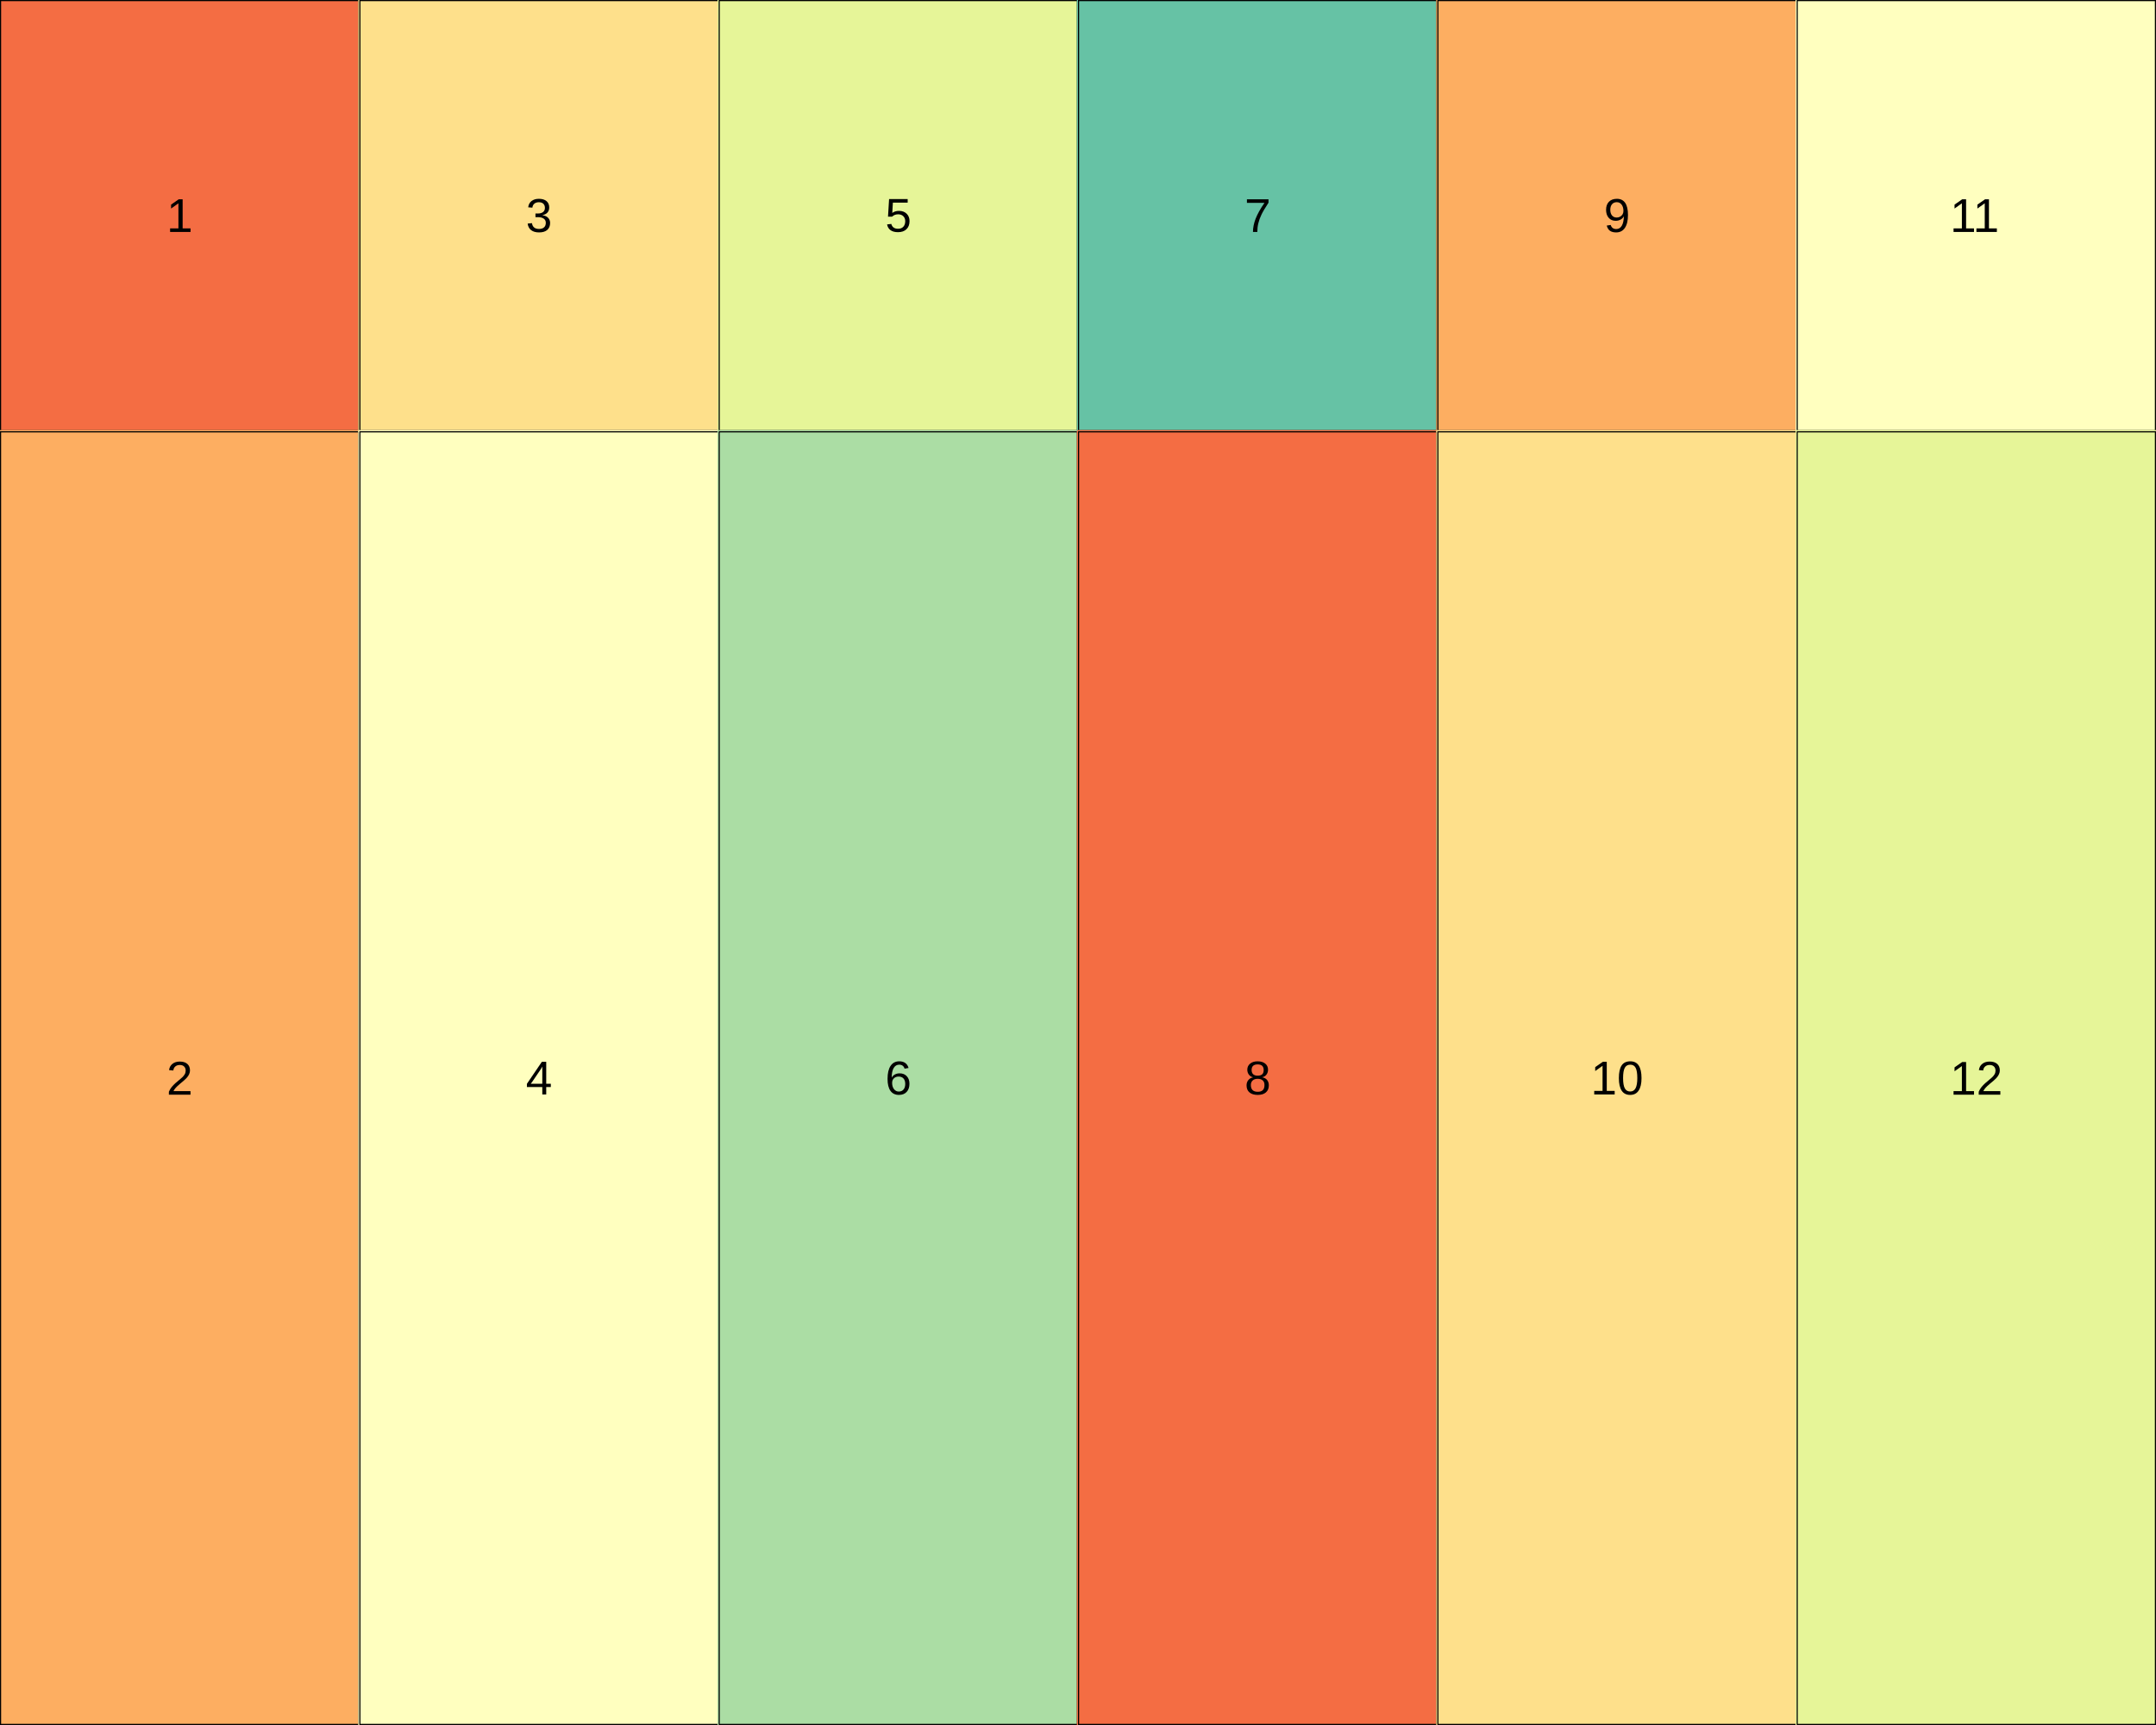
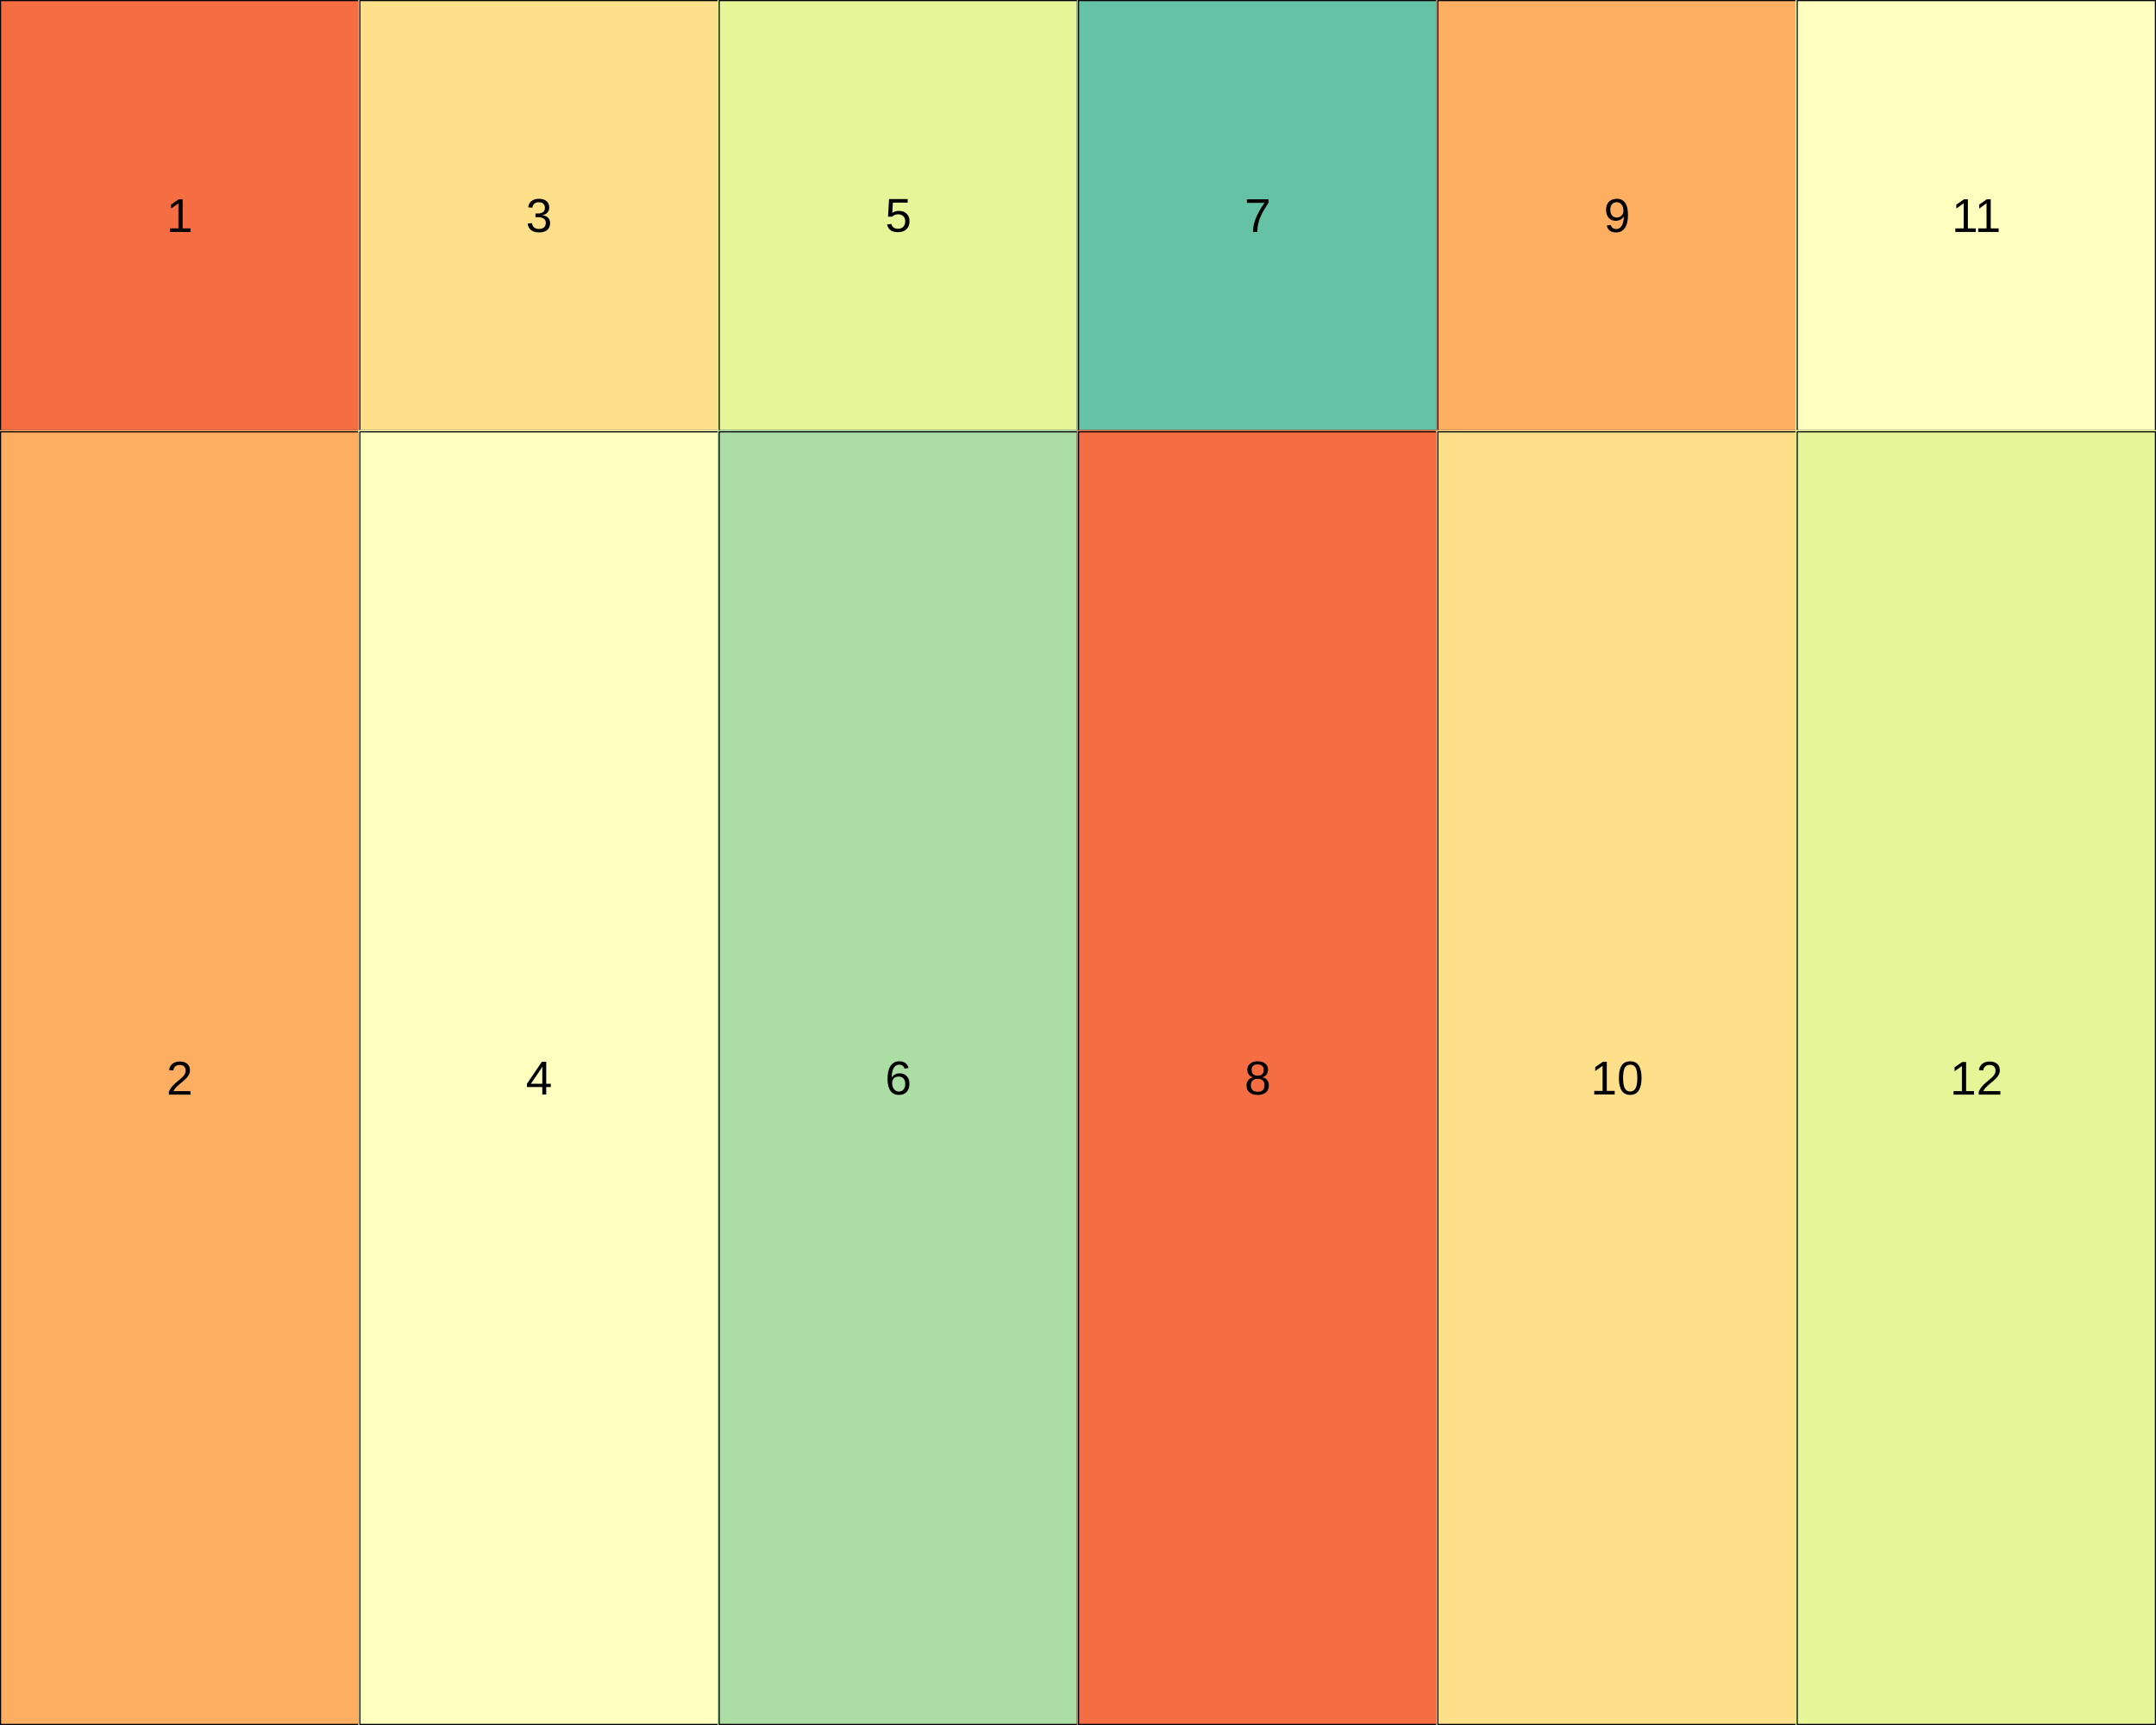
<svg xmlns="http://www.w3.org/2000/svg" viewBox="0 0 720.00 576.00">
  <defs>
    <style type="text/css">
-     line, polyline, path, rect, circle {
+     line, polyline, polygon, path, rect, circle {
      fill: none;
      stroke: #000000;
      stroke-linecap: round;
      stroke-linejoin: round;
      stroke-miterlimit: 10.00;
    }
  </style>
  </defs>
  <rect width="100%" height="100%" style="stroke: none; fill: #FFFFFF;" />
  <polyline points="0.00,144.00 120.00,144.00 120.00,0.00 0.00,0.00 0.00,144.00 " style="stroke-width: 0.75; stroke: #F46D43;" />
  <defs>
-     <clipPath id="cpMy45OTY4ZS0xNHwxMjB8MTQ0fDA=">
+     <clipPath id="cpMC4wMHwxMjAuMDB8MTQ0LjAwfDAuMDA=">
      <rect x="0.00" y="0.00" width="120.00" height="144.00" />
    </clipPath>
  </defs>
-   <rect x="0.00" y="0.00" width="120.00" height="144.00" style="stroke-width: 0.75; fill: #F46D43;" clip-path="url(#cpMy45OTY4ZS0xNHwxMjB8MTQ0fDA=)" />
-   <g clip-path="url(#cpMy45OTY4ZS0xNHwxMjB8MTQ0fDA=)">
-     <text x="55.60" y="77.45" style="font-size: 15.84px; font-family: Liberation Sans;" textLength="8.81px" lengthAdjust="spacingAndGlyphs">1</text>
-   </g>
-   <defs>
-     <clipPath id="cpMy45OTY4ZS0xNHwxMjB8NTc2fDE0NA==">
+   <rect x="0.00" y="0.00" width="120.00" height="144.00" style="stroke-width: 0.75; fill: #F46D43;" clip-path="url(#cpMC4wMHwxMjAuMDB8MTQ0LjAwfDAuMDA=)" />
+   <g clip-path="url(#cpMC4wMHwxMjAuMDB8MTQ0LjAwfDAuMDA=)">
+     <text x="55.60" y="77.45" style="font-size: 15.84px; font-family: Liberation Sans;" textLength="8.80px" lengthAdjust="spacingAndGlyphs">1</text>
+   </g>
+   <defs>
+     <clipPath id="cpMC4wMHwxMjAuMDB8NTc2LjAwfDE0NC4wMA==">
      <rect x="0.00" y="144.00" width="120.00" height="432.00" />
    </clipPath>
  </defs>
  <defs>
-     <clipPath id="cpMHw3MjB8NTc2fDA=">
-       <rect x="0.00" y="0.00" width="720.00" height="576.00" />
-     </clipPath>
-   </defs>
-   <polyline points="0.00,576.00 120.00,576.00 120.00,144.00 0.00,144.00 0.00,576.00 " style="stroke-width: 0.75; stroke: #FDAE61;" clip-path="url(#cpMHw3MjB8NTc2fDA=)" />
-   <defs>
-     <clipPath id="cpMy45OTY4ZS0xNHwxMjB8NTc2fDE0NA==">
+     <clipPath id="cpMC4wMHw3MjAuMDB8NTc2LjAwfDAuMDA=">
+       <rect x="0.00" y="0.00" width="720.00" height="576.00" />
+     </clipPath>
+   </defs>
+   <polyline points="0.00,576.00 120.00,576.00 120.00,144.00 0.00,144.00 0.00,576.00 " style="stroke-width: 0.75; stroke: #FDAE61;" clip-path="url(#cpMC4wMHw3MjAuMDB8NTc2LjAwfDAuMDA=)" />
+   <defs>
+     <clipPath id="cpMC4wMHwxMjAuMDB8NTc2LjAwfDE0NC4wMA==">
      <rect x="0.00" y="144.00" width="120.00" height="432.00" />
    </clipPath>
  </defs>
-   <rect x="0.00" y="144.00" width="120.00" height="432.00" style="stroke-width: 0.75; fill: #FDAE61;" clip-path="url(#cpMy45OTY4ZS0xNHwxMjB8NTc2fDE0NA==)" />
-   <g clip-path="url(#cpMy45OTY4ZS0xNHwxMjB8NTc2fDE0NA==)">
-     <text x="55.60" y="365.53" style="font-size: 15.84px; font-family: Liberation Sans;" textLength="8.81px" lengthAdjust="spacingAndGlyphs">2</text>
-   </g>
-   <defs>
-     <clipPath id="cpMTIwfDI0MHwxNDR8MA==">
+   <rect x="0.00" y="144.00" width="120.00" height="432.00" style="stroke-width: 0.75; fill: #FDAE61;" clip-path="url(#cpMC4wMHwxMjAuMDB8NTc2LjAwfDE0NC4wMA==)" />
+   <g clip-path="url(#cpMC4wMHwxMjAuMDB8NTc2LjAwfDE0NC4wMA==)">
+     <text x="55.60" y="365.52" style="font-size: 15.84px; font-family: Liberation Sans;" textLength="8.80px" lengthAdjust="spacingAndGlyphs">2</text>
+   </g>
+   <defs>
+     <clipPath id="cpMTIwLjAwfDI0MC4wMHwxNDQuMDB8MC4wMA==">
      <rect x="120.00" y="0.00" width="120.00" height="144.00" />
    </clipPath>
  </defs>
  <defs>
-     <clipPath id="cpMHw3MjB8NTc2fDA=">
-       <rect x="0.00" y="0.00" width="720.00" height="576.00" />
-     </clipPath>
-   </defs>
-   <polyline points="120.00,144.00 240.00,144.00 240.00,0.00 120.00,0.00 120.00,144.00 " style="stroke-width: 0.75; stroke: #FEE08B;" clip-path="url(#cpMHw3MjB8NTc2fDA=)" />
-   <defs>
-     <clipPath id="cpMTIwfDI0MHwxNDR8MA==">
+     <clipPath id="cpMC4wMHw3MjAuMDB8NTc2LjAwfDAuMDA=">
+       <rect x="0.00" y="0.00" width="720.00" height="576.00" />
+     </clipPath>
+   </defs>
+   <polyline points="120.00,144.00 240.00,144.00 240.00,0.00 120.00,0.00 120.00,144.00 " style="stroke-width: 0.75; stroke: #FEE08B;" clip-path="url(#cpMC4wMHw3MjAuMDB8NTc2LjAwfDAuMDA=)" />
+   <defs>
+     <clipPath id="cpMTIwLjAwfDI0MC4wMHwxNDQuMDB8MC4wMA==">
      <rect x="120.00" y="0.00" width="120.00" height="144.00" />
    </clipPath>
  </defs>
-   <rect x="120.00" y="0.00" width="120.00" height="144.00" style="stroke-width: 0.75; fill: #FEE08B;" clip-path="url(#cpMTIwfDI0MHwxNDR8MA==)" />
-   <g clip-path="url(#cpMTIwfDI0MHwxNDR8MA==)">
-     <text x="175.60" y="77.45" style="font-size: 15.84px; font-family: Liberation Sans;" textLength="8.81px" lengthAdjust="spacingAndGlyphs">3</text>
-   </g>
-   <defs>
-     <clipPath id="cpMTIwfDI0MHw1NzZ8MTQ0">
+   <rect x="120.00" y="0.00" width="120.00" height="144.00" style="stroke-width: 0.75; fill: #FEE08B;" clip-path="url(#cpMTIwLjAwfDI0MC4wMHwxNDQuMDB8MC4wMA==)" />
+   <g clip-path="url(#cpMTIwLjAwfDI0MC4wMHwxNDQuMDB8MC4wMA==)">
+     <text x="175.60" y="77.45" style="font-size: 15.84px; font-family: Liberation Sans;" textLength="8.80px" lengthAdjust="spacingAndGlyphs">3</text>
+   </g>
+   <defs>
+     <clipPath id="cpMTIwLjAwfDI0MC4wMHw1NzYuMDB8MTQ0LjAw">
      <rect x="120.00" y="144.00" width="120.00" height="432.00" />
    </clipPath>
  </defs>
  <defs>
-     <clipPath id="cpMHw3MjB8NTc2fDA=">
-       <rect x="0.00" y="0.00" width="720.00" height="576.00" />
-     </clipPath>
-   </defs>
-   <polyline points="120.00,576.00 240.00,576.00 240.00,144.00 120.00,144.00 120.00,576.00 " style="stroke-width: 0.75; stroke: #FFFFBF;" clip-path="url(#cpMHw3MjB8NTc2fDA=)" />
-   <defs>
-     <clipPath id="cpMTIwfDI0MHw1NzZ8MTQ0">
+     <clipPath id="cpMC4wMHw3MjAuMDB8NTc2LjAwfDAuMDA=">
+       <rect x="0.00" y="0.00" width="720.00" height="576.00" />
+     </clipPath>
+   </defs>
+   <polyline points="120.00,576.00 240.00,576.00 240.00,144.00 120.00,144.00 120.00,576.00 " style="stroke-width: 0.75; stroke: #FFFFBF;" clip-path="url(#cpMC4wMHw3MjAuMDB8NTc2LjAwfDAuMDA=)" />
+   <defs>
+     <clipPath id="cpMTIwLjAwfDI0MC4wMHw1NzYuMDB8MTQ0LjAw">
      <rect x="120.00" y="144.00" width="120.00" height="432.00" />
    </clipPath>
  </defs>
-   <rect x="120.00" y="144.00" width="120.00" height="432.00" style="stroke-width: 0.75; fill: #FFFFBF;" clip-path="url(#cpMTIwfDI0MHw1NzZ8MTQ0)" />
-   <g clip-path="url(#cpMTIwfDI0MHw1NzZ8MTQ0)">
-     <text x="175.60" y="365.45" style="font-size: 15.84px; font-family: Liberation Sans;" textLength="8.81px" lengthAdjust="spacingAndGlyphs">4</text>
-   </g>
-   <defs>
-     <clipPath id="cpMjQwfDM2MHwxNDR8MA==">
+   <rect x="120.00" y="144.00" width="120.00" height="432.00" style="stroke-width: 0.75; fill: #FFFFBF;" clip-path="url(#cpMTIwLjAwfDI0MC4wMHw1NzYuMDB8MTQ0LjAw)" />
+   <g clip-path="url(#cpMTIwLjAwfDI0MC4wMHw1NzYuMDB8MTQ0LjAw)">
+     <text x="175.60" y="365.45" style="font-size: 15.84px; font-family: Liberation Sans;" textLength="8.80px" lengthAdjust="spacingAndGlyphs">4</text>
+   </g>
+   <defs>
+     <clipPath id="cpMjQwLjAwfDM2MC4wMHwxNDQuMDB8MC4wMA==">
      <rect x="240.00" y="0.00" width="120.00" height="144.00" />
    </clipPath>
  </defs>
  <defs>
-     <clipPath id="cpMHw3MjB8NTc2fDA=">
-       <rect x="0.00" y="0.00" width="720.00" height="576.00" />
-     </clipPath>
-   </defs>
-   <polyline points="240.00,144.00 360.00,144.00 360.00,0.00 240.00,0.00 240.00,144.00 " style="stroke-width: 0.75; stroke: #E6F598;" clip-path="url(#cpMHw3MjB8NTc2fDA=)" />
-   <defs>
-     <clipPath id="cpMjQwfDM2MHwxNDR8MA==">
+     <clipPath id="cpMC4wMHw3MjAuMDB8NTc2LjAwfDAuMDA=">
+       <rect x="0.00" y="0.00" width="720.00" height="576.00" />
+     </clipPath>
+   </defs>
+   <polyline points="240.00,144.00 360.00,144.00 360.00,0.00 240.00,0.00 240.00,144.00 " style="stroke-width: 0.75; stroke: #E6F598;" clip-path="url(#cpMC4wMHw3MjAuMDB8NTc2LjAwfDAuMDA=)" />
+   <defs>
+     <clipPath id="cpMjQwLjAwfDM2MC4wMHwxNDQuMDB8MC4wMA==">
      <rect x="240.00" y="0.00" width="120.00" height="144.00" />
    </clipPath>
  </defs>
-   <rect x="240.00" y="0.00" width="120.00" height="144.00" style="stroke-width: 0.75; fill: #E6F598;" clip-path="url(#cpMjQwfDM2MHwxNDR8MA==)" />
-   <g clip-path="url(#cpMjQwfDM2MHwxNDR8MA==)">
-     <text x="295.60" y="77.37" style="font-size: 15.84px; font-family: Liberation Sans;" textLength="8.81px" lengthAdjust="spacingAndGlyphs">5</text>
-   </g>
-   <defs>
-     <clipPath id="cpMjQwfDM2MHw1NzZ8MTQ0">
+   <rect x="240.00" y="0.00" width="120.00" height="144.00" style="stroke-width: 0.75; fill: #E6F598;" clip-path="url(#cpMjQwLjAwfDM2MC4wMHwxNDQuMDB8MC4wMA==)" />
+   <g clip-path="url(#cpMjQwLjAwfDM2MC4wMHwxNDQuMDB8MC4wMA==)">
+     <text x="295.60" y="77.37" style="font-size: 15.84px; font-family: Liberation Sans;" textLength="8.80px" lengthAdjust="spacingAndGlyphs">5</text>
+   </g>
+   <defs>
+     <clipPath id="cpMjQwLjAwfDM2MC4wMHw1NzYuMDB8MTQ0LjAw">
      <rect x="240.00" y="144.00" width="120.00" height="432.00" />
    </clipPath>
  </defs>
  <defs>
-     <clipPath id="cpMHw3MjB8NTc2fDA=">
-       <rect x="0.00" y="0.00" width="720.00" height="576.00" />
-     </clipPath>
-   </defs>
-   <polyline points="240.00,576.00 360.00,576.00 360.00,144.00 240.00,144.00 240.00,576.00 " style="stroke-width: 0.75; stroke: #ABDDA4;" clip-path="url(#cpMHw3MjB8NTc2fDA=)" />
-   <defs>
-     <clipPath id="cpMjQwfDM2MHw1NzZ8MTQ0">
+     <clipPath id="cpMC4wMHw3MjAuMDB8NTc2LjAwfDAuMDA=">
+       <rect x="0.00" y="0.00" width="720.00" height="576.00" />
+     </clipPath>
+   </defs>
+   <polyline points="240.00,576.00 360.00,576.00 360.00,144.00 240.00,144.00 240.00,576.00 " style="stroke-width: 0.75; stroke: #ABDDA4;" clip-path="url(#cpMC4wMHw3MjAuMDB8NTc2LjAwfDAuMDA=)" />
+   <defs>
+     <clipPath id="cpMjQwLjAwfDM2MC4wMHw1NzYuMDB8MTQ0LjAw">
      <rect x="240.00" y="144.00" width="120.00" height="432.00" />
    </clipPath>
  </defs>
-   <rect x="240.00" y="144.00" width="120.00" height="432.00" style="stroke-width: 0.75; fill: #ABDDA4;" clip-path="url(#cpMjQwfDM2MHw1NzZ8MTQ0)" />
-   <g clip-path="url(#cpMjQwfDM2MHw1NzZ8MTQ0)">
-     <text x="295.60" y="365.45" style="font-size: 15.84px; font-family: Liberation Sans;" textLength="8.81px" lengthAdjust="spacingAndGlyphs">6</text>
-   </g>
-   <defs>
-     <clipPath id="cpMzYwfDQ4MHwxNDR8MA==">
+   <rect x="240.00" y="144.00" width="120.00" height="432.00" style="stroke-width: 0.75; fill: #ABDDA4;" clip-path="url(#cpMjQwLjAwfDM2MC4wMHw1NzYuMDB8MTQ0LjAw)" />
+   <g clip-path="url(#cpMjQwLjAwfDM2MC4wMHw1NzYuMDB8MTQ0LjAw)">
+     <text x="295.60" y="365.45" style="font-size: 15.84px; font-family: Liberation Sans;" textLength="8.80px" lengthAdjust="spacingAndGlyphs">6</text>
+   </g>
+   <defs>
+     <clipPath id="cpMzYwLjAwfDQ4MC4wMHwxNDQuMDB8MC4wMA==">
      <rect x="360.00" y="0.00" width="120.00" height="144.00" />
    </clipPath>
  </defs>
  <defs>
-     <clipPath id="cpMHw3MjB8NTc2fDA=">
-       <rect x="0.00" y="0.00" width="720.00" height="576.00" />
-     </clipPath>
-   </defs>
-   <polyline points="360.00,144.00 480.00,144.00 480.00,0.00 360.00,0.00 360.00,144.00 " style="stroke-width: 0.75; stroke: #66C2A5;" clip-path="url(#cpMHw3MjB8NTc2fDA=)" />
-   <defs>
-     <clipPath id="cpMzYwfDQ4MHwxNDR8MA==">
+     <clipPath id="cpMC4wMHw3MjAuMDB8NTc2LjAwfDAuMDA=">
+       <rect x="0.00" y="0.00" width="720.00" height="576.00" />
+     </clipPath>
+   </defs>
+   <polyline points="360.00,144.00 480.00,144.00 480.00,0.00 360.00,0.00 360.00,144.00 " style="stroke-width: 0.75; stroke: #66C2A5;" clip-path="url(#cpMC4wMHw3MjAuMDB8NTc2LjAwfDAuMDA=)" />
+   <defs>
+     <clipPath id="cpMzYwLjAwfDQ4MC4wMHwxNDQuMDB8MC4wMA==">
      <rect x="360.00" y="0.00" width="120.00" height="144.00" />
    </clipPath>
  </defs>
-   <rect x="360.00" y="0.00" width="120.00" height="144.00" style="stroke-width: 0.75; fill: #66C2A5;" clip-path="url(#cpMzYwfDQ4MHwxNDR8MA==)" />
-   <g clip-path="url(#cpMzYwfDQ4MHwxNDR8MA==)">
-     <text x="415.60" y="77.45" style="font-size: 15.84px; font-family: Liberation Sans;" textLength="8.81px" lengthAdjust="spacingAndGlyphs">7</text>
-   </g>
-   <defs>
-     <clipPath id="cpMzYwfDQ4MHw1NzZ8MTQ0">
+   <rect x="360.00" y="0.00" width="120.00" height="144.00" style="stroke-width: 0.75; fill: #66C2A5;" clip-path="url(#cpMzYwLjAwfDQ4MC4wMHwxNDQuMDB8MC4wMA==)" />
+   <g clip-path="url(#cpMzYwLjAwfDQ4MC4wMHwxNDQuMDB8MC4wMA==)">
+     <text x="415.60" y="77.45" style="font-size: 15.84px; font-family: Liberation Sans;" textLength="8.80px" lengthAdjust="spacingAndGlyphs">7</text>
+   </g>
+   <defs>
+     <clipPath id="cpMzYwLjAwfDQ4MC4wMHw1NzYuMDB8MTQ0LjAw">
      <rect x="360.00" y="144.00" width="120.00" height="432.00" />
    </clipPath>
  </defs>
  <defs>
-     <clipPath id="cpMHw3MjB8NTc2fDA=">
-       <rect x="0.00" y="0.00" width="720.00" height="576.00" />
-     </clipPath>
-   </defs>
-   <polyline points="360.00,576.00 480.00,576.00 480.00,144.00 360.00,144.00 360.00,576.00 " style="stroke-width: 0.75; stroke: #F46D43;" clip-path="url(#cpMHw3MjB8NTc2fDA=)" />
-   <defs>
-     <clipPath id="cpMzYwfDQ4MHw1NzZ8MTQ0">
+     <clipPath id="cpMC4wMHw3MjAuMDB8NTc2LjAwfDAuMDA=">
+       <rect x="0.00" y="0.00" width="720.00" height="576.00" />
+     </clipPath>
+   </defs>
+   <polyline points="360.00,576.00 480.00,576.00 480.00,144.00 360.00,144.00 360.00,576.00 " style="stroke-width: 0.75; stroke: #F46D43;" clip-path="url(#cpMC4wMHw3MjAuMDB8NTc2LjAwfDAuMDA=)" />
+   <defs>
+     <clipPath id="cpMzYwLjAwfDQ4MC4wMHw1NzYuMDB8MTQ0LjAw">
      <rect x="360.00" y="144.00" width="120.00" height="432.00" />
    </clipPath>
  </defs>
-   <rect x="360.00" y="144.00" width="120.00" height="432.00" style="stroke-width: 0.75; fill: #F46D43;" clip-path="url(#cpMzYwfDQ4MHw1NzZ8MTQ0)" />
-   <g clip-path="url(#cpMzYwfDQ4MHw1NzZ8MTQ0)">
-     <text x="415.60" y="365.45" style="font-size: 15.84px; font-family: Liberation Sans;" textLength="8.81px" lengthAdjust="spacingAndGlyphs">8</text>
-   </g>
-   <defs>
-     <clipPath id="cpNDgwfDYwMHwxNDR8MA==">
+   <rect x="360.00" y="144.00" width="120.00" height="432.00" style="stroke-width: 0.75; fill: #F46D43;" clip-path="url(#cpMzYwLjAwfDQ4MC4wMHw1NzYuMDB8MTQ0LjAw)" />
+   <g clip-path="url(#cpMzYwLjAwfDQ4MC4wMHw1NzYuMDB8MTQ0LjAw)">
+     <text x="415.60" y="365.45" style="font-size: 15.84px; font-family: Liberation Sans;" textLength="8.80px" lengthAdjust="spacingAndGlyphs">8</text>
+   </g>
+   <defs>
+     <clipPath id="cpNDgwLjAwfDYwMC4wMHwxNDQuMDB8MC4wMA==">
      <rect x="480.00" y="0.00" width="120.00" height="144.00" />
    </clipPath>
  </defs>
  <defs>
-     <clipPath id="cpMHw3MjB8NTc2fDA=">
-       <rect x="0.00" y="0.00" width="720.00" height="576.00" />
-     </clipPath>
-   </defs>
-   <polyline points="480.00,144.00 600.00,144.00 600.00,0.00 480.00,0.00 480.00,144.00 " style="stroke-width: 0.75; stroke: #FDAE61;" clip-path="url(#cpMHw3MjB8NTc2fDA=)" />
-   <defs>
-     <clipPath id="cpNDgwfDYwMHwxNDR8MA==">
+     <clipPath id="cpMC4wMHw3MjAuMDB8NTc2LjAwfDAuMDA=">
+       <rect x="0.00" y="0.00" width="720.00" height="576.00" />
+     </clipPath>
+   </defs>
+   <polyline points="480.00,144.00 600.00,144.00 600.00,0.00 480.00,0.00 480.00,144.00 " style="stroke-width: 0.75; stroke: #FDAE61;" clip-path="url(#cpMC4wMHw3MjAuMDB8NTc2LjAwfDAuMDA=)" />
+   <defs>
+     <clipPath id="cpNDgwLjAwfDYwMC4wMHwxNDQuMDB8MC4wMA==">
      <rect x="480.00" y="0.00" width="120.00" height="144.00" />
    </clipPath>
  </defs>
-   <rect x="480.00" y="0.00" width="120.00" height="144.00" style="stroke-width: 0.75; fill: #FDAE61;" clip-path="url(#cpNDgwfDYwMHwxNDR8MA==)" />
-   <g clip-path="url(#cpNDgwfDYwMHwxNDR8MA==)">
-     <text x="535.60" y="77.45" style="font-size: 15.84px; font-family: Liberation Sans;" textLength="8.81px" lengthAdjust="spacingAndGlyphs">9</text>
-   </g>
-   <defs>
-     <clipPath id="cpNDgwfDYwMHw1NzZ8MTQ0">
+   <rect x="480.00" y="0.00" width="120.00" height="144.00" style="stroke-width: 0.75; fill: #FDAE61;" clip-path="url(#cpNDgwLjAwfDYwMC4wMHwxNDQuMDB8MC4wMA==)" />
+   <g clip-path="url(#cpNDgwLjAwfDYwMC4wMHwxNDQuMDB8MC4wMA==)">
+     <text x="535.60" y="77.45" style="font-size: 15.84px; font-family: Liberation Sans;" textLength="8.80px" lengthAdjust="spacingAndGlyphs">9</text>
+   </g>
+   <defs>
+     <clipPath id="cpNDgwLjAwfDYwMC4wMHw1NzYuMDB8MTQ0LjAw">
      <rect x="480.00" y="144.00" width="120.00" height="432.00" />
    </clipPath>
  </defs>
  <defs>
-     <clipPath id="cpMHw3MjB8NTc2fDA=">
-       <rect x="0.00" y="0.00" width="720.00" height="576.00" />
-     </clipPath>
-   </defs>
-   <polyline points="480.00,576.00 600.00,576.00 600.00,144.00 480.00,144.00 480.00,576.00 " style="stroke-width: 0.75; stroke: #FEE08B;" clip-path="url(#cpMHw3MjB8NTc2fDA=)" />
-   <defs>
-     <clipPath id="cpNDgwfDYwMHw1NzZ8MTQ0">
+     <clipPath id="cpMC4wMHw3MjAuMDB8NTc2LjAwfDAuMDA=">
+       <rect x="0.00" y="0.00" width="720.00" height="576.00" />
+     </clipPath>
+   </defs>
+   <polyline points="480.00,576.00 600.00,576.00 600.00,144.00 480.00,144.00 480.00,576.00 " style="stroke-width: 0.75; stroke: #FEE08B;" clip-path="url(#cpMC4wMHw3MjAuMDB8NTc2LjAwfDAuMDA=)" />
+   <defs>
+     <clipPath id="cpNDgwLjAwfDYwMC4wMHw1NzYuMDB8MTQ0LjAw">
      <rect x="480.00" y="144.00" width="120.00" height="432.00" />
    </clipPath>
  </defs>
-   <rect x="480.00" y="144.00" width="120.00" height="432.00" style="stroke-width: 0.75; fill: #FEE08B;" clip-path="url(#cpNDgwfDYwMHw1NzZ8MTQ0)" />
-   <g clip-path="url(#cpNDgwfDYwMHw1NzZ8MTQ0)">
-     <text x="531.19" y="365.45" style="font-size: 15.84px; font-family: Liberation Sans;" textLength="17.62px" lengthAdjust="spacingAndGlyphs">10</text>
-   </g>
-   <defs>
-     <clipPath id="cpNjAwfDcyMHwxNDR8MA==">
+   <rect x="480.00" y="144.00" width="120.00" height="432.00" style="stroke-width: 0.75; fill: #FEE08B;" clip-path="url(#cpNDgwLjAwfDYwMC4wMHw1NzYuMDB8MTQ0LjAw)" />
+   <g clip-path="url(#cpNDgwLjAwfDYwMC4wMHw1NzYuMDB8MTQ0LjAw)">
+     <text x="531.20" y="365.45" style="font-size: 15.84px; font-family: Liberation Sans;" textLength="17.59px" lengthAdjust="spacingAndGlyphs">10</text>
+   </g>
+   <defs>
+     <clipPath id="cpNjAwLjAwfDcyMC4wMHwxNDQuMDB8MC4wMA==">
      <rect x="600.00" y="0.00" width="120.00" height="144.00" />
    </clipPath>
  </defs>
  <defs>
-     <clipPath id="cpMHw3MjB8NTc2fDA=">
-       <rect x="0.00" y="0.00" width="720.00" height="576.00" />
-     </clipPath>
-   </defs>
-   <polyline points="600.00,144.00 720.00,144.00 720.00,0.00 600.00,0.00 600.00,144.00 " style="stroke-width: 0.75; stroke: #FFFFBF;" clip-path="url(#cpMHw3MjB8NTc2fDA=)" />
-   <defs>
-     <clipPath id="cpNjAwfDcyMHwxNDR8MA==">
+     <clipPath id="cpMC4wMHw3MjAuMDB8NTc2LjAwfDAuMDA=">
+       <rect x="0.00" y="0.00" width="720.00" height="576.00" />
+     </clipPath>
+   </defs>
+   <polyline points="600.00,144.00 720.00,144.00 720.00,0.00 600.00,0.00 600.00,144.00 " style="stroke-width: 0.75; stroke: #FFFFBF;" clip-path="url(#cpMC4wMHw3MjAuMDB8NTc2LjAwfDAuMDA=)" />
+   <defs>
+     <clipPath id="cpNjAwLjAwfDcyMC4wMHwxNDQuMDB8MC4wMA==">
      <rect x="600.00" y="0.00" width="120.00" height="144.00" />
    </clipPath>
  </defs>
-   <rect x="600.00" y="0.00" width="120.00" height="144.00" style="stroke-width: 0.75; fill: #FFFFBF;" clip-path="url(#cpNjAwfDcyMHwxNDR8MA==)" />
-   <g clip-path="url(#cpNjAwfDcyMHwxNDR8MA==)">
-     <text x="651.19" y="77.45" style="font-size: 15.84px; font-family: Liberation Sans;" textLength="17.62px" lengthAdjust="spacingAndGlyphs">11</text>
-   </g>
-   <defs>
-     <clipPath id="cpNjAwfDcyMHw1NzZ8MTQ0">
+   <rect x="600.00" y="0.00" width="120.00" height="144.00" style="stroke-width: 0.75; fill: #FFFFBF;" clip-path="url(#cpNjAwLjAwfDcyMC4wMHwxNDQuMDB8MC4wMA==)" />
+   <g clip-path="url(#cpNjAwLjAwfDcyMC4wMHwxNDQuMDB8MC4wMA==)">
+     <text x="651.79" y="77.45" style="font-size: 15.84px; font-family: Liberation Sans;" textLength="16.42px" lengthAdjust="spacingAndGlyphs">11</text>
+   </g>
+   <defs>
+     <clipPath id="cpNjAwLjAwfDcyMC4wMHw1NzYuMDB8MTQ0LjAw">
      <rect x="600.00" y="144.00" width="120.00" height="432.00" />
    </clipPath>
  </defs>
  <defs>
-     <clipPath id="cpMHw3MjB8NTc2fDA=">
-       <rect x="0.00" y="0.00" width="720.00" height="576.00" />
-     </clipPath>
-   </defs>
-   <polyline points="600.00,576.00 720.00,576.00 720.00,144.00 600.00,144.00 600.00,576.00 " style="stroke-width: 0.75; stroke: #E6F598;" clip-path="url(#cpMHw3MjB8NTc2fDA=)" />
-   <defs>
-     <clipPath id="cpNjAwfDcyMHw1NzZ8MTQ0">
+     <clipPath id="cpMC4wMHw3MjAuMDB8NTc2LjAwfDAuMDA=">
+       <rect x="0.00" y="0.00" width="720.00" height="576.00" />
+     </clipPath>
+   </defs>
+   <polyline points="600.00,576.00 720.00,576.00 720.00,144.00 600.00,144.00 600.00,576.00 " style="stroke-width: 0.75; stroke: #E6F598;" clip-path="url(#cpMC4wMHw3MjAuMDB8NTc2LjAwfDAuMDA=)" />
+   <defs>
+     <clipPath id="cpNjAwLjAwfDcyMC4wMHw1NzYuMDB8MTQ0LjAw">
      <rect x="600.00" y="144.00" width="120.00" height="432.00" />
    </clipPath>
  </defs>
-   <rect x="600.00" y="144.00" width="120.00" height="432.00" style="stroke-width: 0.75; fill: #E6F598;" clip-path="url(#cpNjAwfDcyMHw1NzZ8MTQ0)" />
-   <g clip-path="url(#cpNjAwfDcyMHw1NzZ8MTQ0)">
-     <text x="651.19" y="365.53" style="font-size: 15.84px; font-family: Liberation Sans;" textLength="17.62px" lengthAdjust="spacingAndGlyphs">12</text>
+   <rect x="600.00" y="144.00" width="120.00" height="432.00" style="stroke-width: 0.75; fill: #E6F598;" clip-path="url(#cpNjAwLjAwfDcyMC4wMHw1NzYuMDB8MTQ0LjAw)" />
+   <g clip-path="url(#cpNjAwLjAwfDcyMC4wMHw1NzYuMDB8MTQ0LjAw)">
+     <text x="651.20" y="365.52" style="font-size: 15.84px; font-family: Liberation Sans;" textLength="17.59px" lengthAdjust="spacingAndGlyphs">12</text>
  </g>
</svg>
